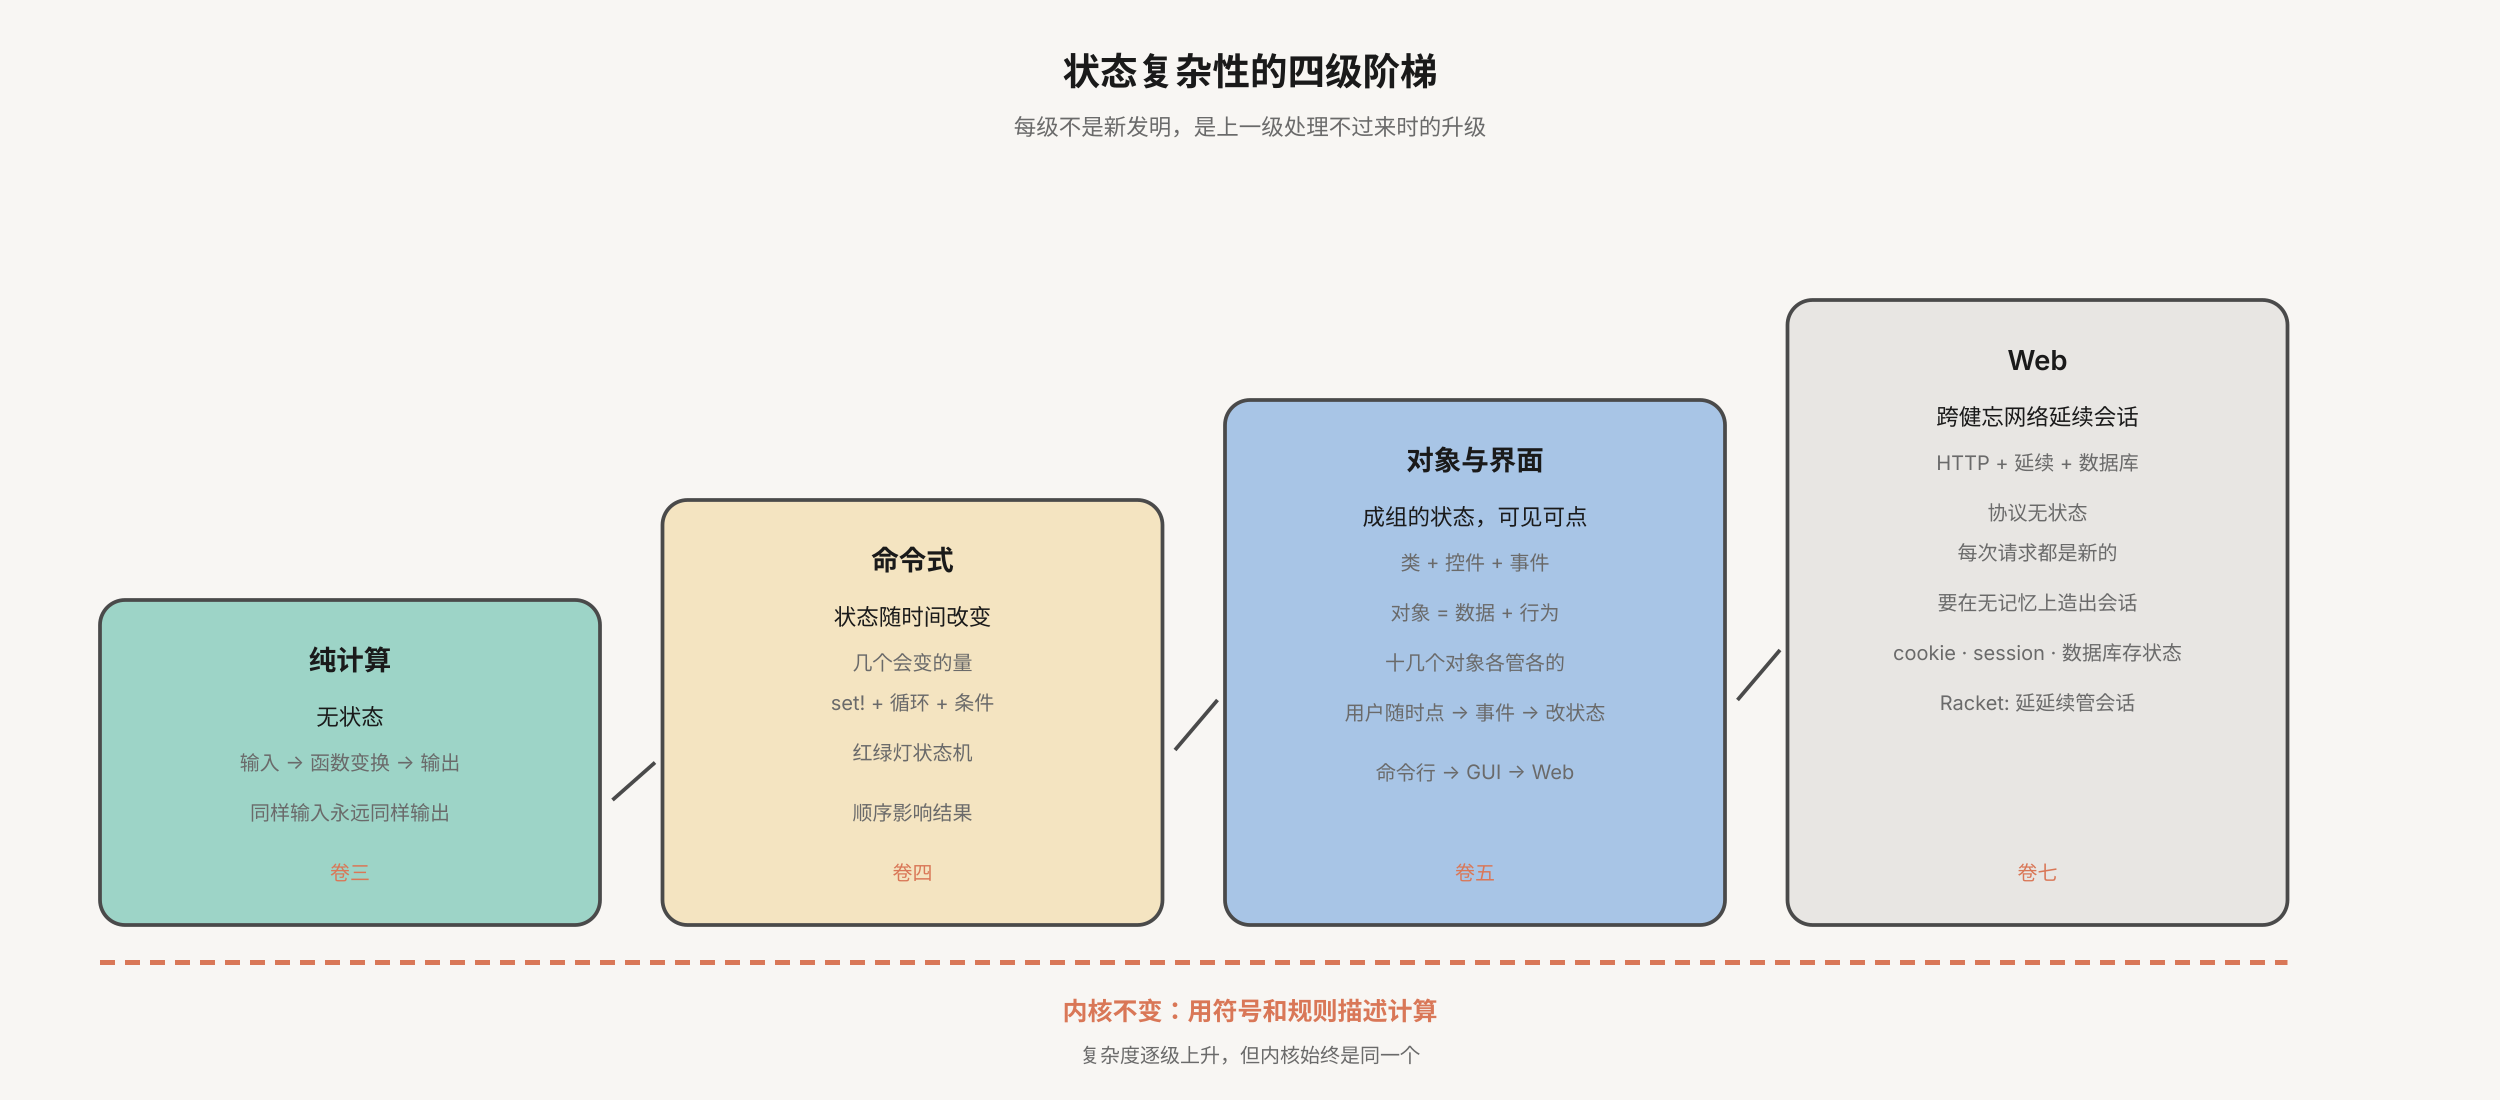
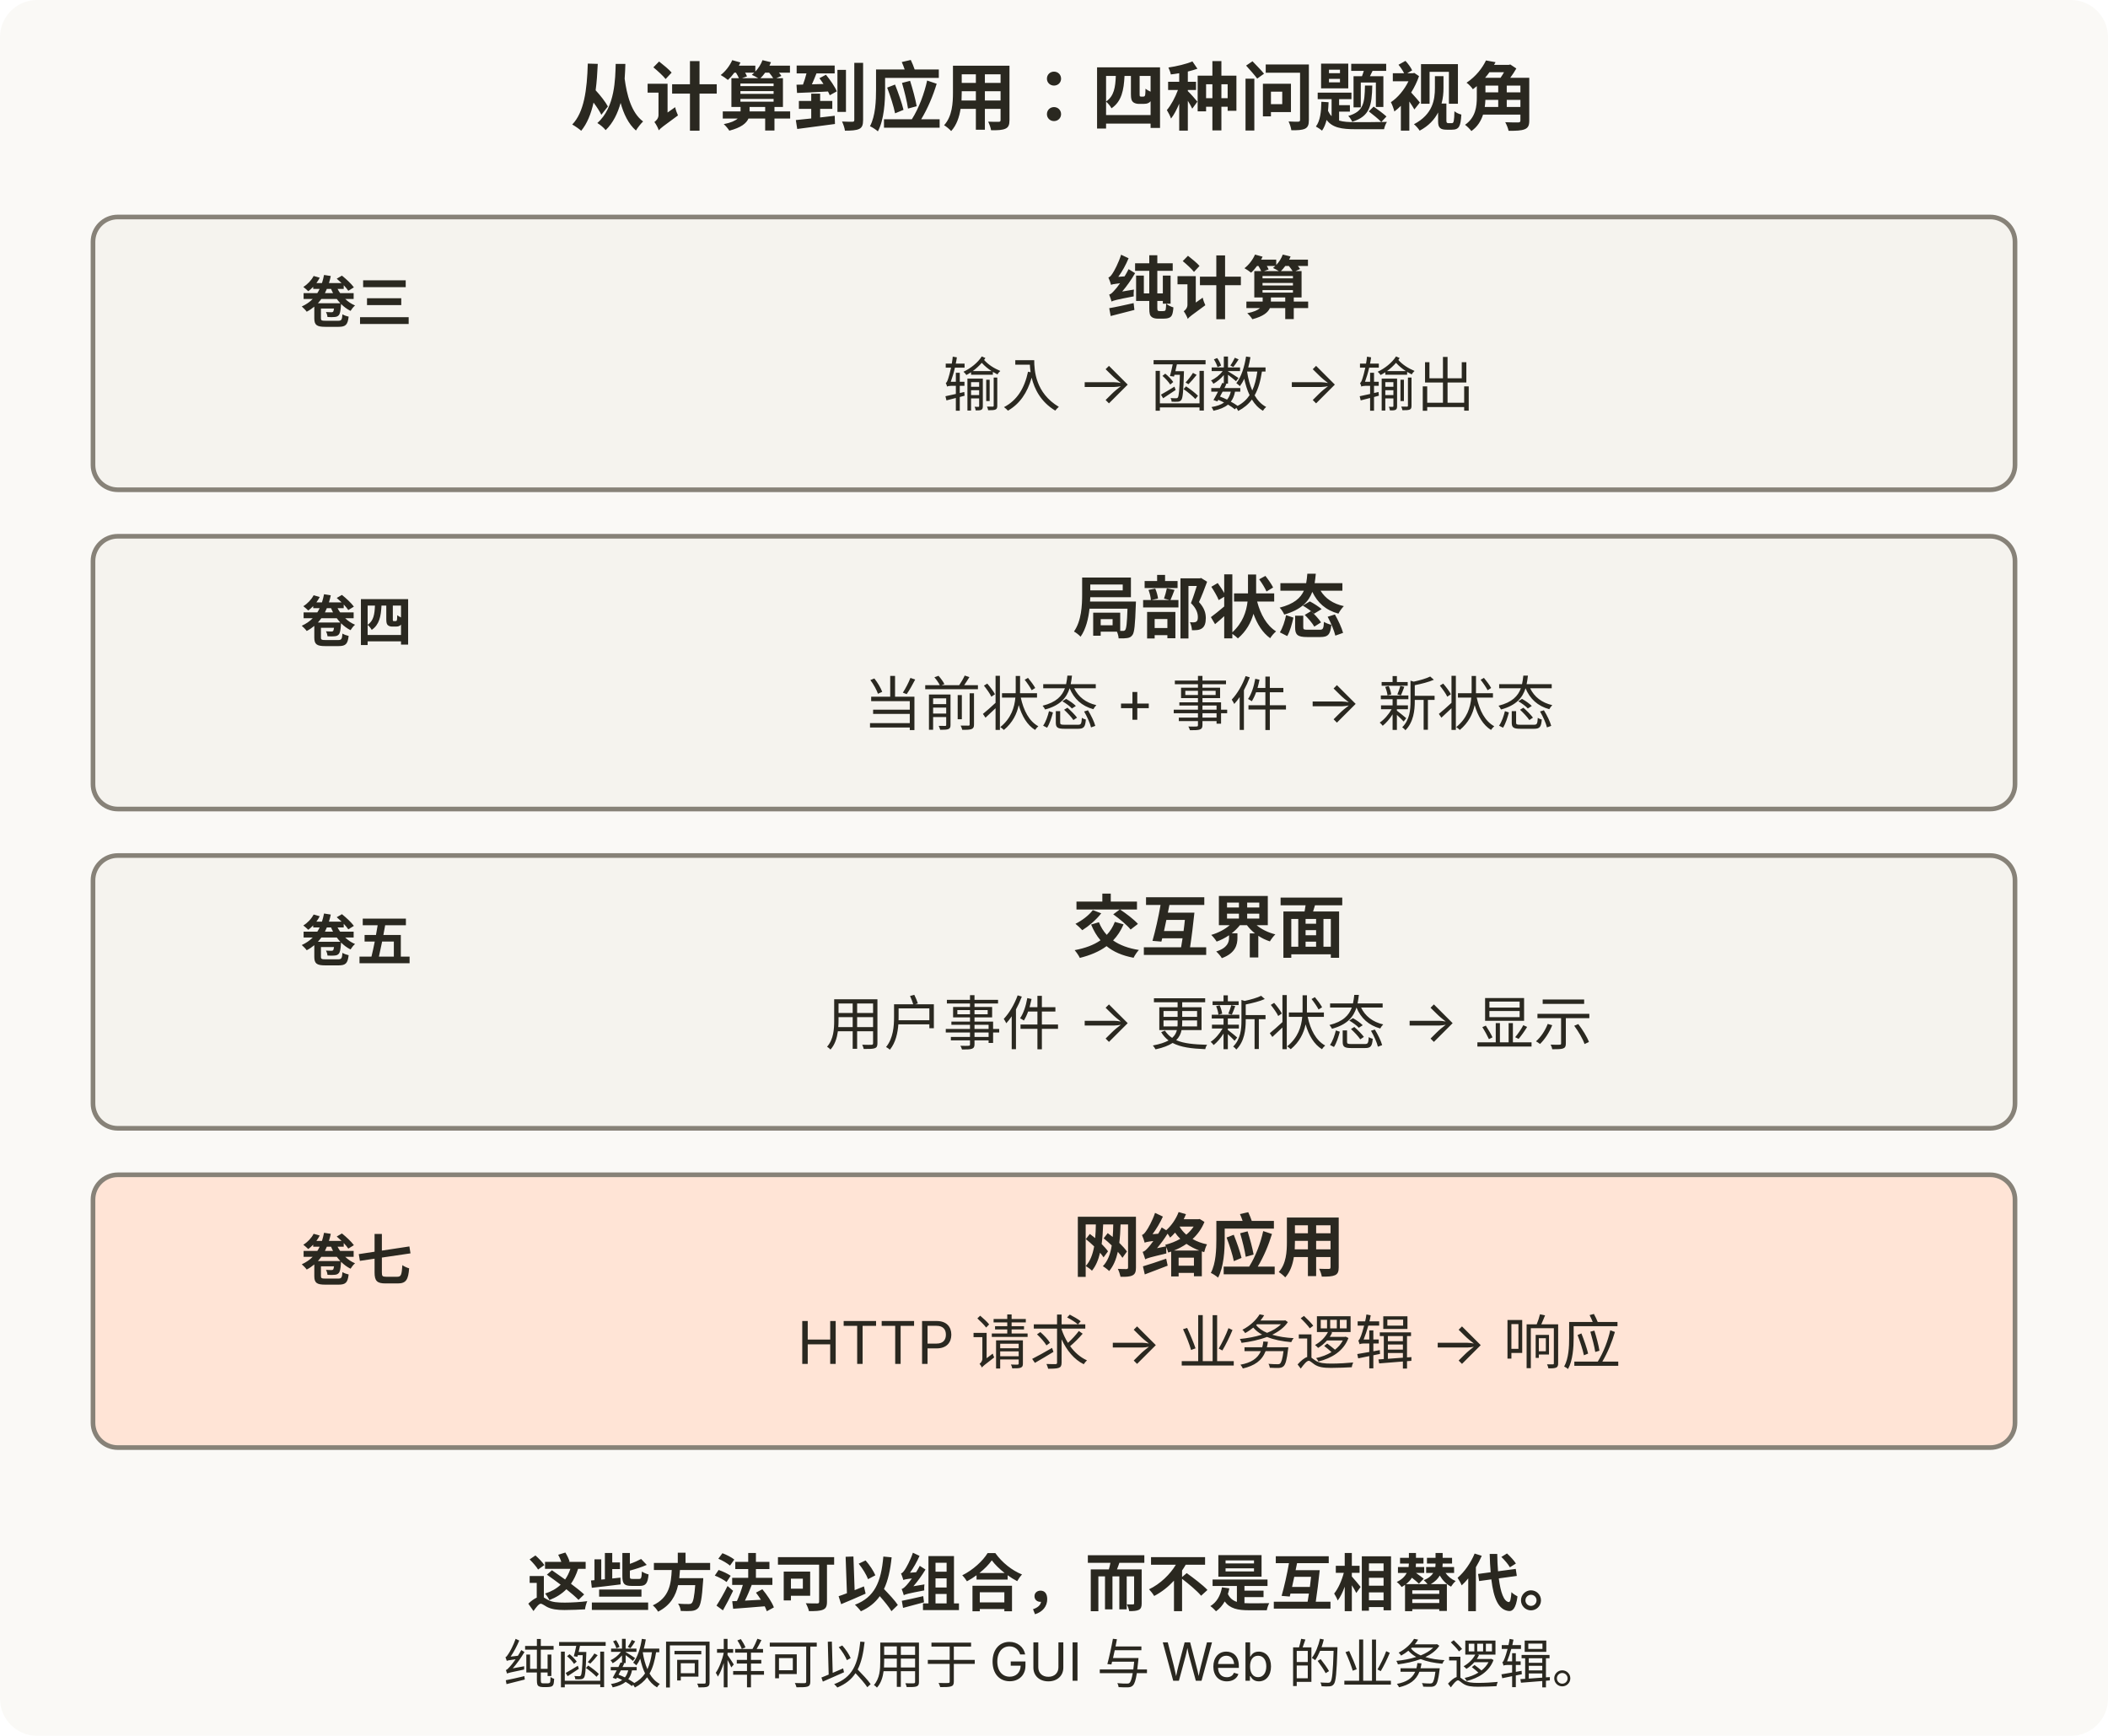
- <svg xmlns="http://www.w3.org/2000/svg" viewBox="0 0 1000 440" font-family="&quot;PingFang SC&quot;, &quot;Microsoft YaHei&quot;, -apple-system, BlinkMacSystemFont, &quot;Segoe UI&quot;, sans-serif">
-   <rect width="1000" height="440" fill="#f8f6f3" />
-   <text x="500" y="34" text-anchor="middle" font-size="15" font-weight="600" fill="#1a1a1a">状态复杂性的四级阶梯</text>
-   <text x="500" y="54" text-anchor="middle" font-size="9" fill="#6a6a6a">每级不是新发明，是上一级处理不过来时的升级</text>
-   <rect x="40" y="240" width="200" height="130" rx="10" fill="#9dd4c7" stroke="#4a4a4a" stroke-width="1.5" />
-   <text x="140" y="268" text-anchor="middle" font-size="11" font-weight="600" fill="#1a1a1a">纯计算</text>
-   <text x="140" y="290" text-anchor="middle" font-size="9" fill="#1a1a1a">无状态</text>
-   <text x="140" y="308" text-anchor="middle" font-size="8" fill="#6a6a6a">输入 → 函数变换 → 输出</text>
-   <text x="140" y="328" text-anchor="middle" font-size="8" fill="#6a6a6a">同样输入永远同样输出</text>
-   <text x="140" y="352" text-anchor="middle" font-size="8" fill="#d97757">卷三</text>
-   <rect x="265" y="200" width="200" height="170" rx="10" fill="#f4e4c1" stroke="#4a4a4a" stroke-width="1.5" />
-   <text x="365" y="228" text-anchor="middle" font-size="11" font-weight="600" fill="#1a1a1a">命令式</text>
-   <text x="365" y="250" text-anchor="middle" font-size="9" fill="#1a1a1a">状态随时间改变</text>
-   <text x="365" y="268" text-anchor="middle" font-size="8" fill="#6a6a6a">几个会变的量</text>
-   <text x="365" y="284" text-anchor="middle" font-size="8" fill="#6a6a6a">set! + 循环 + 条件</text>
-   <text x="365" y="304" text-anchor="middle" font-size="8" fill="#6a6a6a">红绿灯状态机</text>
-   <text x="365" y="328" text-anchor="middle" font-size="8" fill="#6a6a6a">顺序影响结果</text>
-   <text x="365" y="352" text-anchor="middle" font-size="8" fill="#d97757">卷四</text>
-   <rect x="490" y="160" width="200" height="210" rx="10" fill="#a8c5e6" stroke="#4a4a4a" stroke-width="1.5" />
-   <text x="590" y="188" text-anchor="middle" font-size="11" font-weight="600" fill="#1a1a1a">对象与界面</text>
-   <text x="590" y="210" text-anchor="middle" font-size="9" fill="#1a1a1a">成组的状态，可见可点</text>
-   <text x="590" y="228" text-anchor="middle" font-size="8" fill="#6a6a6a">类 + 控件 + 事件</text>
-   <text x="590" y="248" text-anchor="middle" font-size="8" fill="#6a6a6a">对象 = 数据 + 行为</text>
-   <text x="590" y="268" text-anchor="middle" font-size="8" fill="#6a6a6a">十几个对象各管各的</text>
-   <text x="590" y="288" text-anchor="middle" font-size="8" fill="#6a6a6a">用户随时点 → 事件 → 改状态</text>
-   <text x="590" y="312" text-anchor="middle" font-size="8" fill="#6a6a6a">命令行 → GUI → Web</text>
-   <text x="590" y="352" text-anchor="middle" font-size="8" fill="#d97757">卷五</text>
-   <rect x="715" y="120" width="200" height="250" rx="10" fill="#e8e6e3" stroke="#4a4a4a" stroke-width="1.5" />
-   <text x="815" y="148" text-anchor="middle" font-size="11" font-weight="600" fill="#1a1a1a">Web</text>
-   <text x="815" y="170" text-anchor="middle" font-size="9" fill="#1a1a1a">跨健忘网络延续会话</text>
-   <text x="815" y="188" text-anchor="middle" font-size="8" fill="#6a6a6a">HTTP + 延续 + 数据库</text>
-   <text x="815" y="208" text-anchor="middle" font-size="8" fill="#6a6a6a">协议无状态</text>
-   <text x="815" y="224" text-anchor="middle" font-size="8" fill="#6a6a6a">每次请求都是新的</text>
-   <text x="815" y="244" text-anchor="middle" font-size="8" fill="#6a6a6a">要在无记忆上造出会话</text>
-   <text x="815" y="264" text-anchor="middle" font-size="8" fill="#6a6a6a">cookie · session · 数据库存状态</text>
-   <text x="815" y="284" text-anchor="middle" font-size="8" fill="#6a6a6a">Racket: 延延续管会话</text>
-   <text x="815" y="352" text-anchor="middle" font-size="8" fill="#d97757">卷七</text>
-   <path d="M 245 320 L 262 305" fill="none" stroke="#4a4a4a" stroke-width="1.5" />
-   <path d="M 470 300 L 487 280" fill="none" stroke="#4a4a4a" stroke-width="1.5" />
-   <path d="M 695 280 L 712 260" fill="none" stroke="#4a4a4a" stroke-width="1.5" />
-   <line x1="40" y1="385" x2="915" y2="385" stroke="#d97757" stroke-width="2" stroke-dasharray="6,4" />
-   <text x="500" y="408" text-anchor="middle" font-size="10" font-weight="600" fill="#d97757">内核不变：用符号和规则描述计算</text>
-   <text x="500" y="425" text-anchor="middle" font-size="8" fill="#6a6a6a">复杂度逐级上升，但内核始终是同一个</text>
+ <svg xmlns="http://www.w3.org/2000/svg" viewBox="0 0 680 560" role="img" aria-labelledby="t d">
+   <defs>
+     <marker id="a" viewBox="0 0 10 10" refX="9" refY="5" markerWidth="6" markerHeight="6" orient="auto">
+       <path d="M0 0L10 5L0 10Z" fill="#A8532D" />
+     </marker>
+   </defs>
+   <rect width="680" height="560" rx="12" fill="#FAF9F6" />
+   <g font-family="Inter, PingFang SC, Microsoft YaHei, system-ui, sans-serif" fill="#2A2820">
+     <text x="340" y="40" text-anchor="middle" font-size="24" font-weight="bold">从计算到应用：四种问题视角</text>
+     <rect x="30" y="70" width="620" height="88" rx="8" fill="#F5F3EE" stroke="#878278" stroke-width="1.5" />
+     <text x="115" y="104" text-anchor="middle" font-size="18" font-weight="bold">卷三</text>
+     <text x="390" y="101" text-anchor="middle" font-size="22" font-weight="bold">纯计算</text>
+     <text x="390" y="131" text-anchor="middle" font-size="19">输入 → 函数 → 输出</text>
+     <rect x="30" y="173" width="620" height="88" rx="8" fill="#F5F3EE" stroke="#878278" stroke-width="1.5" />
+     <text x="115" y="207" text-anchor="middle" font-size="18" font-weight="bold">卷四</text>
+     <text x="390" y="204" text-anchor="middle" font-size="22" font-weight="bold">局部状态</text>
+     <text x="390" y="234" text-anchor="middle" font-size="19">当前状态 + 事件 → 新状态</text>
+     <rect x="30" y="276" width="620" height="88" rx="8" fill="#F5F3EE" stroke="#878278" stroke-width="1.5" />
+     <text x="115" y="310" text-anchor="middle" font-size="18" font-weight="bold">卷五</text>
+     <text x="390" y="307" text-anchor="middle" font-size="22" font-weight="bold">交互界面</text>
+     <text x="390" y="337" text-anchor="middle" font-size="19">用户事件 → 更新状态 → 显示</text>
+     <rect x="30" y="379" width="620" height="88" rx="8" fill="#FFE4D6" stroke="#878278" stroke-width="1.5" />
+     <text x="115" y="413" text-anchor="middle" font-size="18" font-weight="bold">卷七</text>
+     <text x="390" y="410" text-anchor="middle" font-size="22" font-weight="bold">网络应用</text>
+     <text x="390" y="440" text-anchor="middle" font-size="19">HTTP 请求 → 业务逻辑 → 响应</text>
+     <text x="340" y="518" text-anchor="middle" font-size="20" font-weight="bold">这些方法可以组合，而不是互相替代。</text>
+     <text x="340" y="543" text-anchor="middle" font-size="17">纯函数同样可以用于 GUI 与 Web 的业务逻辑。</text>
+   </g>
</svg>
